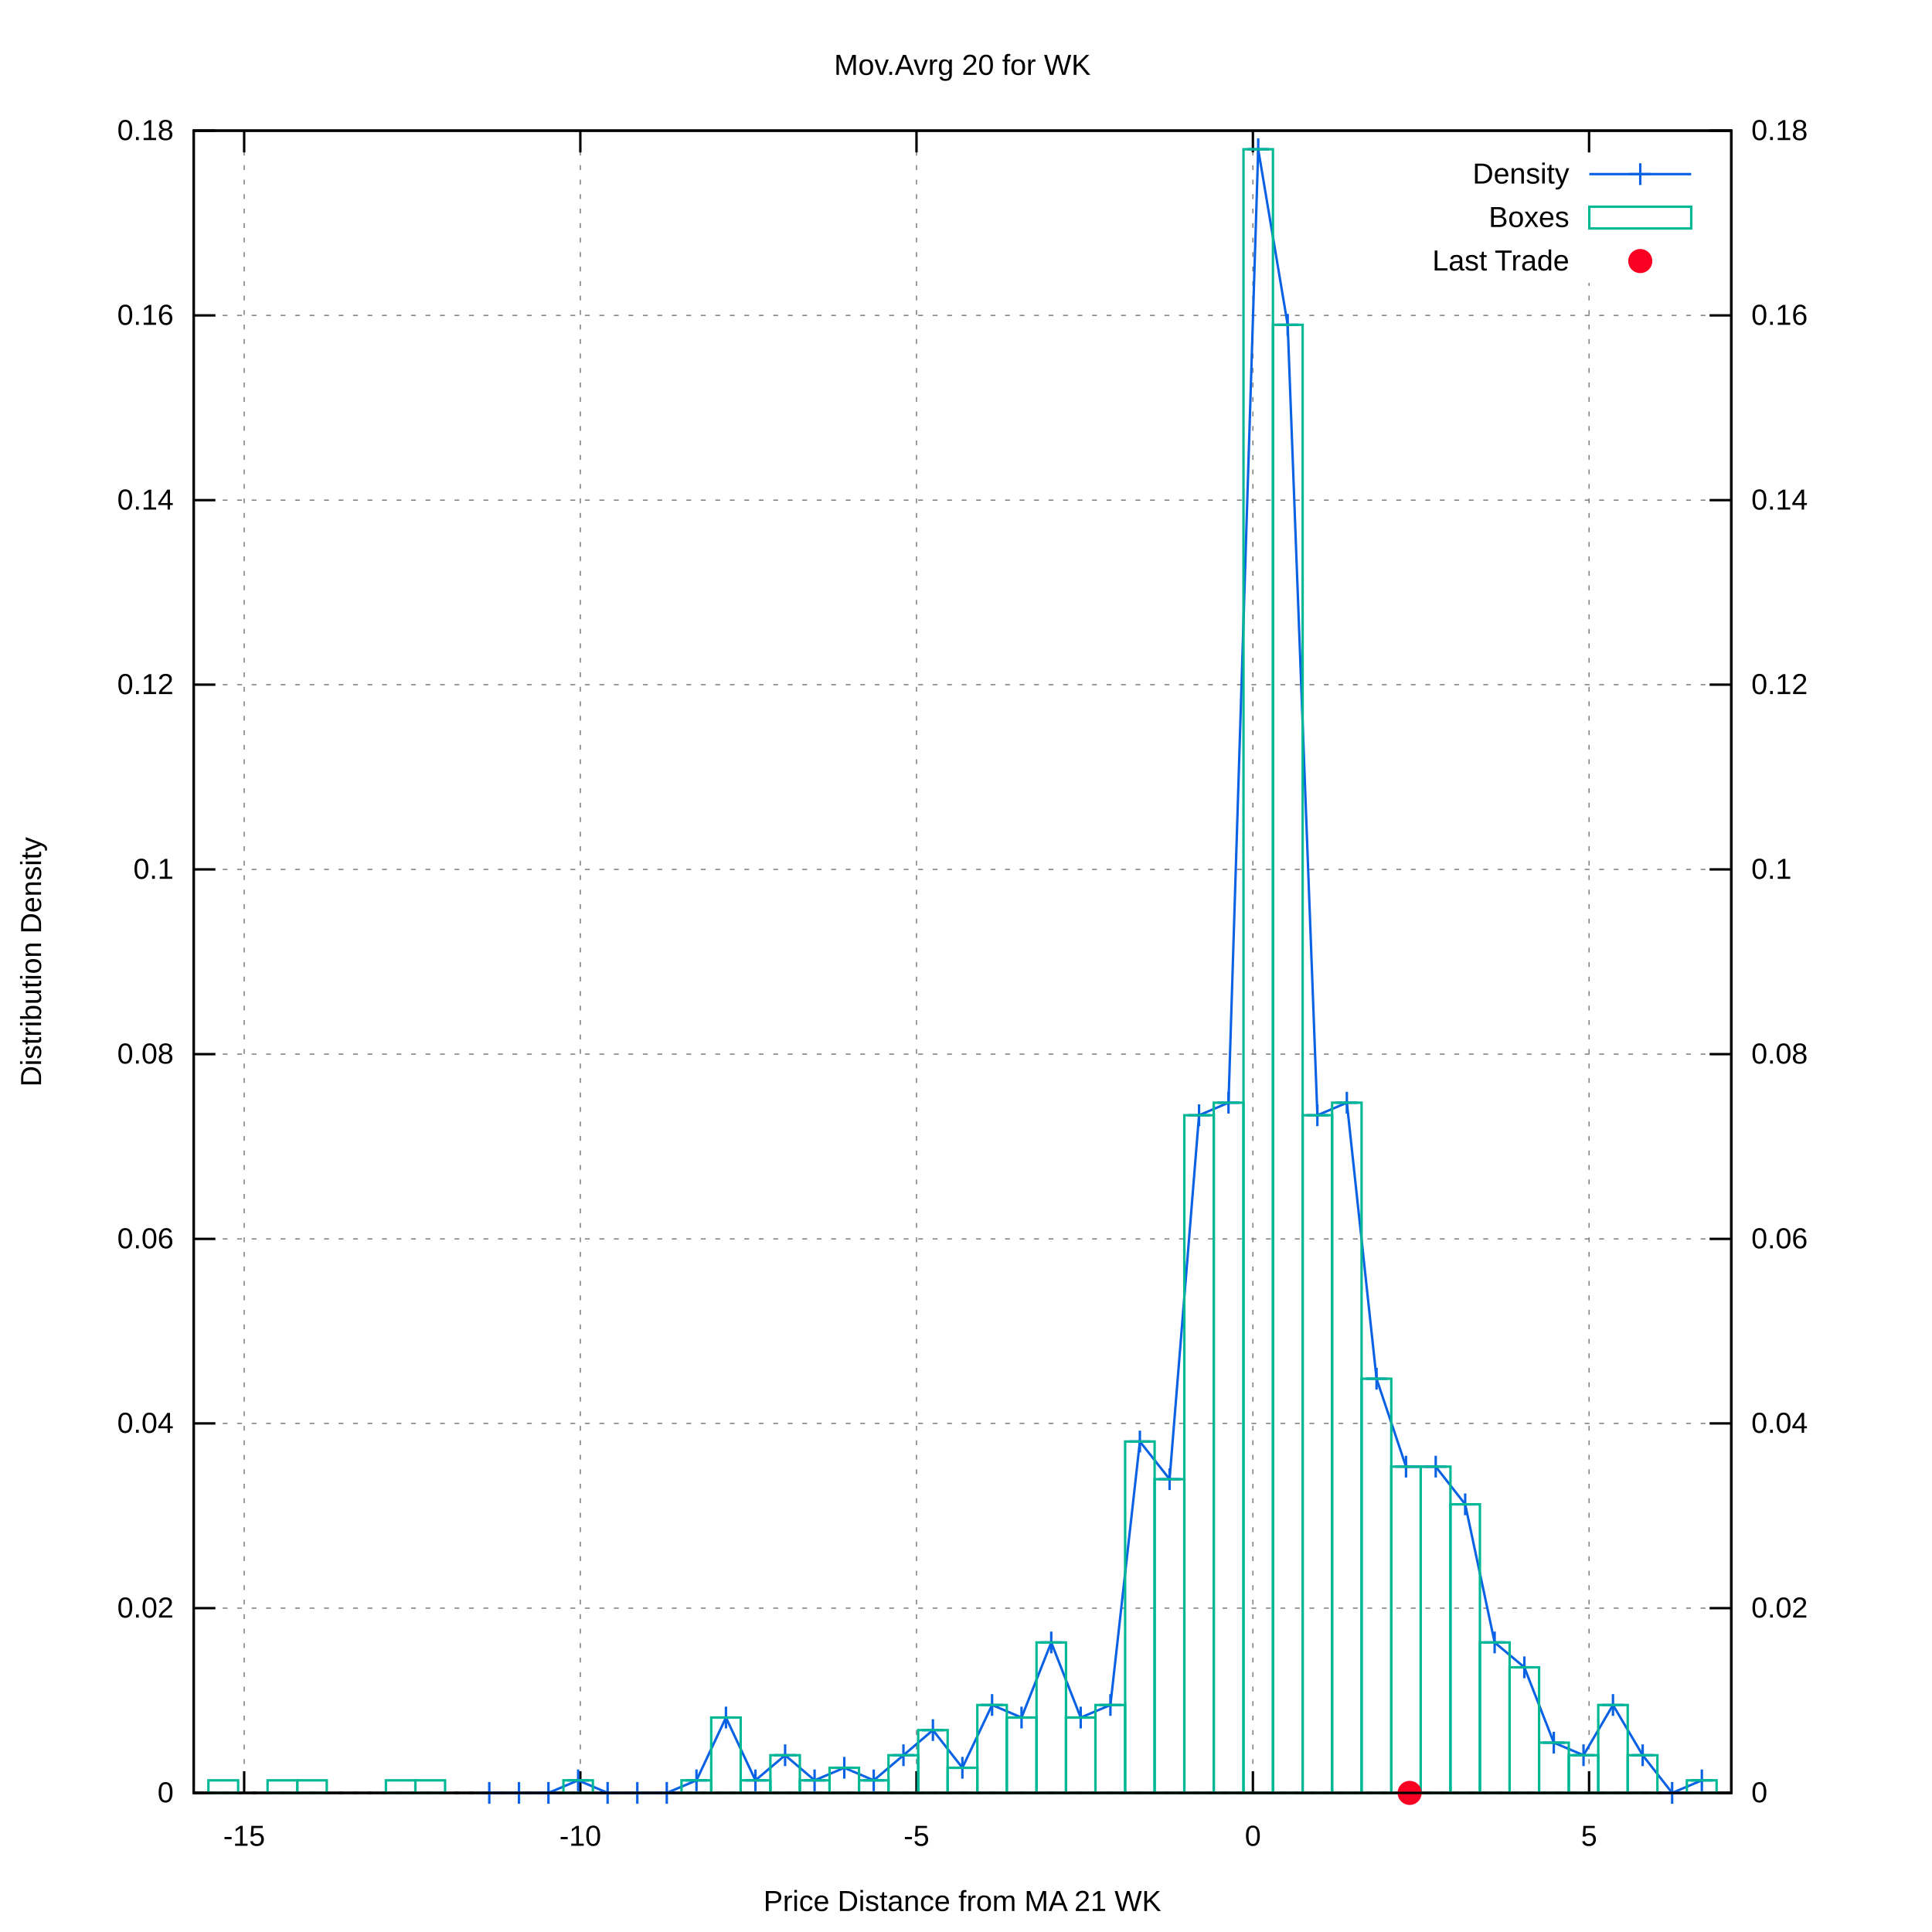
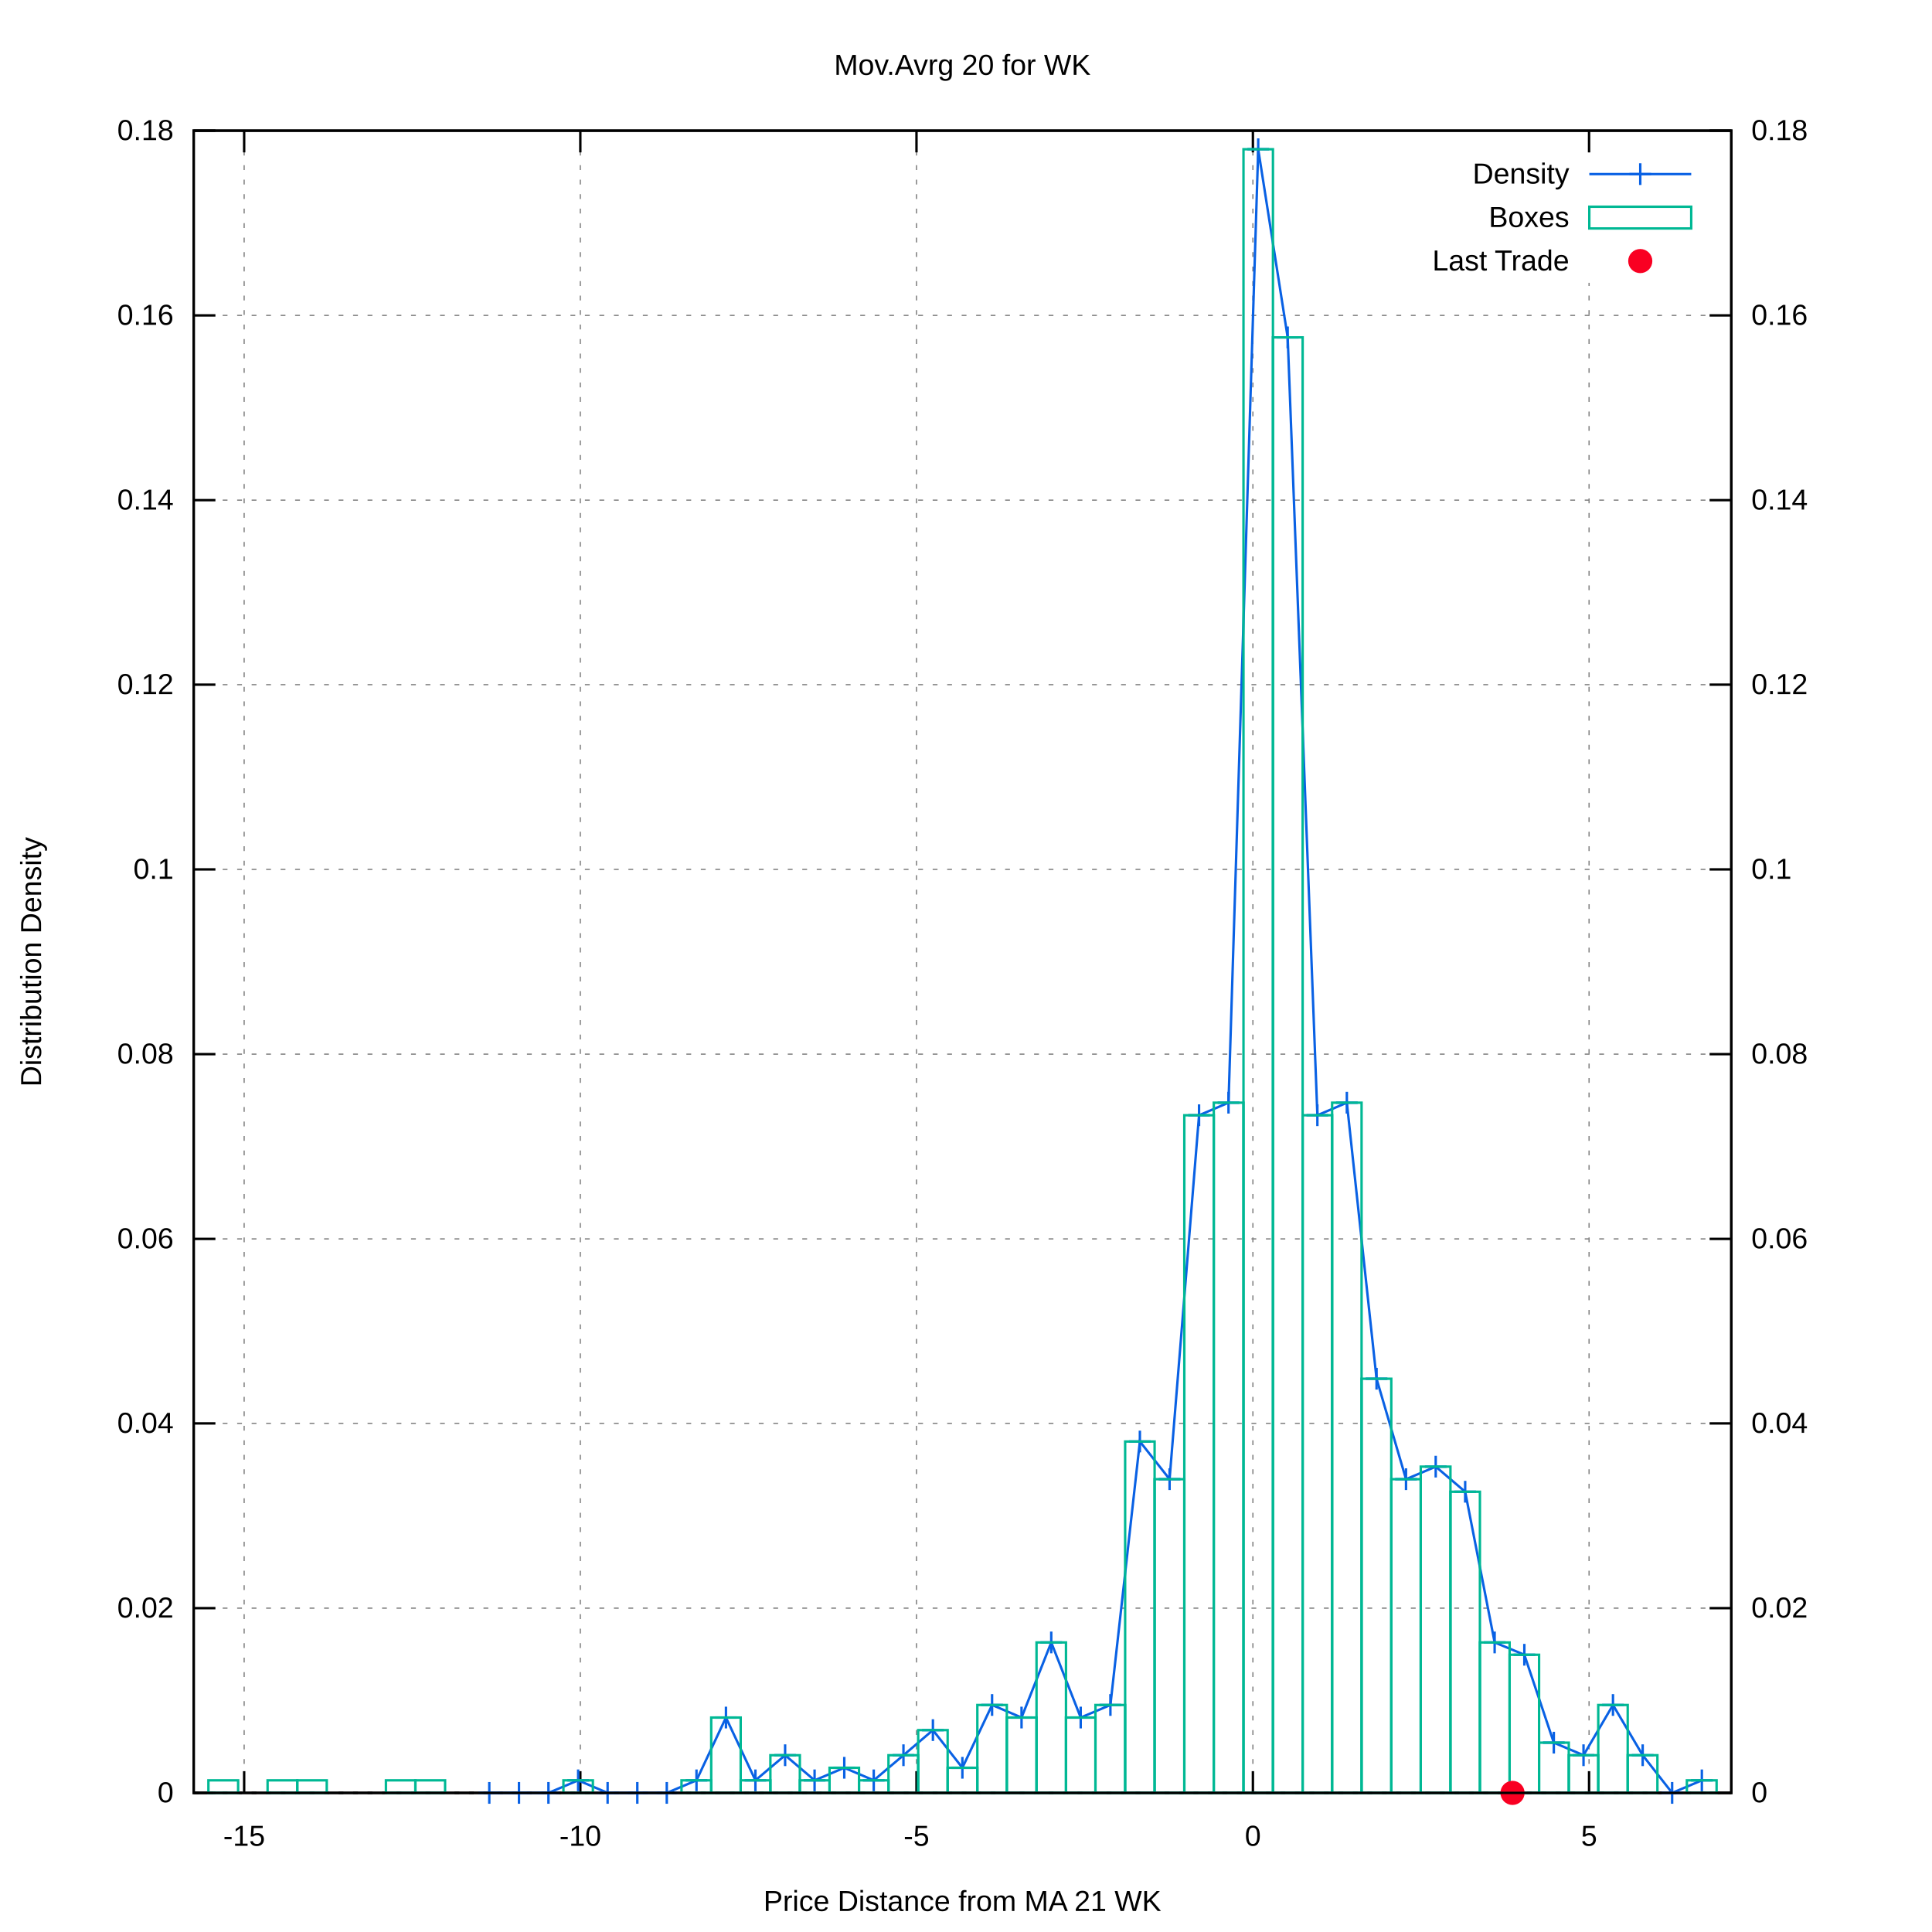
<svg xmlns="http://www.w3.org/2000/svg" xmlns:xlink="http://www.w3.org/1999/xlink" viewBox="0 0 800 800">
  <g id="gnuplot_canvas">
    <rect x="0" y="0" width="800" height="800" fill="#ffffff" />
    <defs>
      <circle id="gpDot" r="0.5" stroke-width="0.5" />
      <path id="gpPt0" stroke-width="0.222" stroke="currentColor" d="M-1,0 h2 M0,-1 v2" />
      <path id="gpPt1" stroke-width="0.222" stroke="currentColor" d="M-1,-1 L1,1 M1,-1 L-1,1" />
      <path id="gpPt2" stroke-width="0.222" stroke="currentColor" d="M-1,0 L1,0 M0,-1 L0,1 M-1,-1 L1,1 M-1,1 L1,-1" />
      <rect id="gpPt3" stroke-width="0.222" stroke="currentColor" x="-1" y="-1" width="2" height="2" />
      <rect id="gpPt4" stroke-width="0.222" stroke="currentColor" fill="currentColor" x="-1" y="-1" width="2" height="2" />
      <circle id="gpPt5" stroke-width="0.222" stroke="currentColor" cx="0" cy="0" r="1" />
      <use xlink:href="#gpPt5" id="gpPt6" fill="currentColor" stroke="none" />
      <path id="gpPt7" stroke-width="0.222" stroke="currentColor" d="M0,-1.33 L-1.33,0.67 L1.33,0.67 z" />
      <use xlink:href="#gpPt7" id="gpPt8" fill="currentColor" stroke="none" />
      <use xlink:href="#gpPt7" id="gpPt9" stroke="currentColor" transform="rotate(180)" />
      <use xlink:href="#gpPt9" id="gpPt10" fill="currentColor" stroke="none" />
      <use xlink:href="#gpPt3" id="gpPt11" stroke="currentColor" transform="rotate(45)" />
      <use xlink:href="#gpPt11" id="gpPt12" fill="currentColor" stroke="none" />
      <path id="gpPt13" stroke-width="0.222" stroke="currentColor" d="M0,1.330 L1.265,0.411 L0.782,-1.067 L-0.782,-1.076 L-1.265,0.411 z" />
      <use xlink:href="#gpPt13" id="gpPt14" fill="currentColor" stroke="none" />
      <filter id="textbox" filterUnits="objectBoundingBox" x="0" y="0" height="1" width="1">
        <feFlood flood-color="#FFFFFF" flood-opacity="1" result="bgnd" />
        <feComposite in="SourceGraphic" in2="bgnd" operator="atop" />
      </filter>
      <filter id="greybox" filterUnits="objectBoundingBox" x="0" y="0" height="1" width="1">
        <feFlood flood-color="lightgrey" flood-opacity="1" result="grey" />
        <feComposite in="SourceGraphic" in2="grey" operator="atop" />
      </filter>
    </defs>
    <g fill="none" color="#FFFFFF" stroke="black" stroke-width="1.00" stroke-linecap="butt" stroke-linejoin="miter">
</g>
    <g fill="none" color="black" stroke="currentColor" stroke-width="1.00" stroke-linecap="butt" stroke-linejoin="miter">
</g>
    <g fill="none" color="black" stroke="black" stroke-width="0.50" stroke-linecap="butt" stroke-linejoin="miter">
</g>
    <g fill="none" color="gray" stroke="currentColor" stroke-width="0.50" stroke-linecap="butt" stroke-linejoin="miter">
      <path stroke="gray" stroke-dasharray="2,4" class="gridline" d="M80.2,742.4 L716.9,742.4  " />
    </g>
    <g fill="none" color="gray" stroke="gray" stroke-width="1.00" stroke-linecap="butt" stroke-linejoin="miter">
</g>
    <g fill="none" color="black" stroke="currentColor" stroke-width="1.00" stroke-linecap="butt" stroke-linejoin="miter">
      <path stroke="black" d="M80.2,742.4 L89.2,742.4  " />
      <g transform="translate(71.9,746.3)" stroke="none" fill="black" font-family="arial" font-size="12.00" text-anchor="end">
        <text>
          <tspan font-family="arial"> 0</tspan>
        </text>
      </g>
    </g>
    <g fill="none" color="black" stroke="currentColor" stroke-width="1.00" stroke-linecap="butt" stroke-linejoin="miter">
</g>
    <g fill="none" color="black" stroke="black" stroke-width="0.50" stroke-linecap="butt" stroke-linejoin="miter">
</g>
    <g fill="none" color="gray" stroke="currentColor" stroke-width="0.50" stroke-linecap="butt" stroke-linejoin="miter">
      <path stroke="gray" stroke-dasharray="2,4" class="gridline" d="M80.2,665.9 L716.9,665.9  " />
    </g>
    <g fill="none" color="gray" stroke="gray" stroke-width="1.00" stroke-linecap="butt" stroke-linejoin="miter">
</g>
    <g fill="none" color="black" stroke="currentColor" stroke-width="1.00" stroke-linecap="butt" stroke-linejoin="miter">
      <path stroke="black" d="M80.2,665.9 L89.2,665.9  " />
      <g transform="translate(71.9,669.8)" stroke="none" fill="black" font-family="arial" font-size="12.00" text-anchor="end">
        <text>
          <tspan font-family="arial"> 0.02</tspan>
        </text>
      </g>
    </g>
    <g fill="none" color="black" stroke="currentColor" stroke-width="1.00" stroke-linecap="butt" stroke-linejoin="miter">
</g>
    <g fill="none" color="black" stroke="black" stroke-width="0.50" stroke-linecap="butt" stroke-linejoin="miter">
</g>
    <g fill="none" color="gray" stroke="currentColor" stroke-width="0.50" stroke-linecap="butt" stroke-linejoin="miter">
      <path stroke="gray" stroke-dasharray="2,4" class="gridline" d="M80.2,589.4 L716.9,589.4  " />
    </g>
    <g fill="none" color="gray" stroke="gray" stroke-width="1.00" stroke-linecap="butt" stroke-linejoin="miter">
</g>
    <g fill="none" color="black" stroke="currentColor" stroke-width="1.00" stroke-linecap="butt" stroke-linejoin="miter">
      <path stroke="black" d="M80.2,589.4 L89.2,589.4  " />
      <g transform="translate(71.9,593.3)" stroke="none" fill="black" font-family="arial" font-size="12.00" text-anchor="end">
        <text>
          <tspan font-family="arial"> 0.04</tspan>
        </text>
      </g>
    </g>
    <g fill="none" color="black" stroke="currentColor" stroke-width="1.00" stroke-linecap="butt" stroke-linejoin="miter">
</g>
    <g fill="none" color="black" stroke="black" stroke-width="0.50" stroke-linecap="butt" stroke-linejoin="miter">
</g>
    <g fill="none" color="gray" stroke="currentColor" stroke-width="0.50" stroke-linecap="butt" stroke-linejoin="miter">
      <path stroke="gray" stroke-dasharray="2,4" class="gridline" d="M80.2,513.0 L716.9,513.0  " />
    </g>
    <g fill="none" color="gray" stroke="gray" stroke-width="1.00" stroke-linecap="butt" stroke-linejoin="miter">
</g>
    <g fill="none" color="black" stroke="currentColor" stroke-width="1.00" stroke-linecap="butt" stroke-linejoin="miter">
      <path stroke="black" d="M80.2,513.0 L89.2,513.0  " />
      <g transform="translate(71.9,516.9)" stroke="none" fill="black" font-family="arial" font-size="12.00" text-anchor="end">
        <text>
          <tspan font-family="arial"> 0.06</tspan>
        </text>
      </g>
    </g>
    <g fill="none" color="black" stroke="currentColor" stroke-width="1.00" stroke-linecap="butt" stroke-linejoin="miter">
</g>
    <g fill="none" color="black" stroke="black" stroke-width="0.50" stroke-linecap="butt" stroke-linejoin="miter">
</g>
    <g fill="none" color="gray" stroke="currentColor" stroke-width="0.50" stroke-linecap="butt" stroke-linejoin="miter">
      <path stroke="gray" stroke-dasharray="2,4" class="gridline" d="M80.2,436.5 L716.9,436.5  " />
    </g>
    <g fill="none" color="gray" stroke="gray" stroke-width="1.00" stroke-linecap="butt" stroke-linejoin="miter">
</g>
    <g fill="none" color="black" stroke="currentColor" stroke-width="1.00" stroke-linecap="butt" stroke-linejoin="miter">
      <path stroke="black" d="M80.2,436.5 L89.2,436.5  " />
      <g transform="translate(71.9,440.4)" stroke="none" fill="black" font-family="arial" font-size="12.00" text-anchor="end">
        <text>
          <tspan font-family="arial"> 0.08</tspan>
        </text>
      </g>
    </g>
    <g fill="none" color="black" stroke="currentColor" stroke-width="1.00" stroke-linecap="butt" stroke-linejoin="miter">
</g>
    <g fill="none" color="black" stroke="black" stroke-width="0.50" stroke-linecap="butt" stroke-linejoin="miter">
</g>
    <g fill="none" color="gray" stroke="currentColor" stroke-width="0.50" stroke-linecap="butt" stroke-linejoin="miter">
      <path stroke="gray" stroke-dasharray="2,4" class="gridline" d="M80.2,360.0 L716.9,360.0  " />
    </g>
    <g fill="none" color="gray" stroke="gray" stroke-width="1.00" stroke-linecap="butt" stroke-linejoin="miter">
</g>
    <g fill="none" color="black" stroke="currentColor" stroke-width="1.00" stroke-linecap="butt" stroke-linejoin="miter">
      <path stroke="black" d="M80.2,360.0 L89.2,360.0  " />
      <g transform="translate(71.9,363.9)" stroke="none" fill="black" font-family="arial" font-size="12.00" text-anchor="end">
        <text>
          <tspan font-family="arial"> 0.1</tspan>
        </text>
      </g>
    </g>
    <g fill="none" color="black" stroke="currentColor" stroke-width="1.00" stroke-linecap="butt" stroke-linejoin="miter">
</g>
    <g fill="none" color="black" stroke="black" stroke-width="0.50" stroke-linecap="butt" stroke-linejoin="miter">
</g>
    <g fill="none" color="gray" stroke="currentColor" stroke-width="0.50" stroke-linecap="butt" stroke-linejoin="miter">
      <path stroke="gray" stroke-dasharray="2,4" class="gridline" d="M80.2,283.5 L716.9,283.5  " />
    </g>
    <g fill="none" color="gray" stroke="gray" stroke-width="1.00" stroke-linecap="butt" stroke-linejoin="miter">
</g>
    <g fill="none" color="black" stroke="currentColor" stroke-width="1.00" stroke-linecap="butt" stroke-linejoin="miter">
      <path stroke="black" d="M80.2,283.5 L89.2,283.5  " />
      <g transform="translate(71.9,287.4)" stroke="none" fill="black" font-family="arial" font-size="12.00" text-anchor="end">
        <text>
          <tspan font-family="arial"> 0.12</tspan>
        </text>
      </g>
    </g>
    <g fill="none" color="black" stroke="currentColor" stroke-width="1.00" stroke-linecap="butt" stroke-linejoin="miter">
</g>
    <g fill="none" color="black" stroke="black" stroke-width="0.50" stroke-linecap="butt" stroke-linejoin="miter">
</g>
    <g fill="none" color="gray" stroke="currentColor" stroke-width="0.50" stroke-linecap="butt" stroke-linejoin="miter">
      <path stroke="gray" stroke-dasharray="2,4" class="gridline" d="M80.2,207.1 L716.9,207.1  " />
    </g>
    <g fill="none" color="gray" stroke="gray" stroke-width="1.00" stroke-linecap="butt" stroke-linejoin="miter">
</g>
    <g fill="none" color="black" stroke="currentColor" stroke-width="1.00" stroke-linecap="butt" stroke-linejoin="miter">
      <path stroke="black" d="M80.2,207.1 L89.2,207.1  " />
      <g transform="translate(71.9,211.0)" stroke="none" fill="black" font-family="arial" font-size="12.00" text-anchor="end">
        <text>
          <tspan font-family="arial"> 0.14</tspan>
        </text>
      </g>
    </g>
    <g fill="none" color="black" stroke="currentColor" stroke-width="1.00" stroke-linecap="butt" stroke-linejoin="miter">
</g>
    <g fill="none" color="black" stroke="black" stroke-width="0.50" stroke-linecap="butt" stroke-linejoin="miter">
</g>
    <g fill="none" color="gray" stroke="currentColor" stroke-width="0.50" stroke-linecap="butt" stroke-linejoin="miter">
      <path stroke="gray" stroke-dasharray="2,4" class="gridline" d="M80.2,130.6 L716.9,130.6  " />
    </g>
    <g fill="none" color="gray" stroke="gray" stroke-width="1.00" stroke-linecap="butt" stroke-linejoin="miter">
</g>
    <g fill="none" color="black" stroke="currentColor" stroke-width="1.00" stroke-linecap="butt" stroke-linejoin="miter">
      <path stroke="black" d="M80.2,130.6 L89.2,130.6  " />
      <g transform="translate(71.9,134.5)" stroke="none" fill="black" font-family="arial" font-size="12.00" text-anchor="end">
        <text>
          <tspan font-family="arial"> 0.16</tspan>
        </text>
      </g>
    </g>
    <g fill="none" color="black" stroke="currentColor" stroke-width="1.00" stroke-linecap="butt" stroke-linejoin="miter">
</g>
    <g fill="none" color="black" stroke="black" stroke-width="0.50" stroke-linecap="butt" stroke-linejoin="miter">
</g>
    <g fill="none" color="gray" stroke="currentColor" stroke-width="0.50" stroke-linecap="butt" stroke-linejoin="miter">
      <path stroke="gray" stroke-dasharray="2,4" class="gridline" d="M80.2,54.1 L716.9,54.1  " />
    </g>
    <g fill="none" color="gray" stroke="gray" stroke-width="1.00" stroke-linecap="butt" stroke-linejoin="miter">
</g>
    <g fill="none" color="black" stroke="currentColor" stroke-width="1.00" stroke-linecap="butt" stroke-linejoin="miter">
      <path stroke="black" d="M80.2,54.1 L89.2,54.1  " />
      <g transform="translate(71.9,58.0)" stroke="none" fill="black" font-family="arial" font-size="12.00" text-anchor="end">
        <text>
          <tspan font-family="arial"> 0.18</tspan>
        </text>
      </g>
    </g>
    <g fill="none" color="black" stroke="currentColor" stroke-width="1.00" stroke-linecap="butt" stroke-linejoin="miter">
</g>
    <g fill="none" color="black" stroke="black" stroke-width="0.50" stroke-linecap="butt" stroke-linejoin="miter">
</g>
    <g fill="none" color="gray" stroke="currentColor" stroke-width="0.50" stroke-linecap="butt" stroke-linejoin="miter">
      <path stroke="gray" stroke-dasharray="2,4" class="gridline" d="M101.1,742.4 L101.1,54.1  " />
    </g>
    <g fill="none" color="gray" stroke="gray" stroke-width="1.00" stroke-linecap="butt" stroke-linejoin="miter">
</g>
    <g fill="none" color="black" stroke="currentColor" stroke-width="1.00" stroke-linecap="butt" stroke-linejoin="miter">
      <path stroke="black" d="M101.1,742.4 L101.1,733.4 M101.1,54.1 L101.1,63.1  " />
      <g transform="translate(101.1,764.3)" stroke="none" fill="black" font-family="arial" font-size="12.00" text-anchor="middle">
        <text>
          <tspan font-family="arial">-15</tspan>
        </text>
      </g>
    </g>
    <g fill="none" color="black" stroke="currentColor" stroke-width="1.00" stroke-linecap="butt" stroke-linejoin="miter">
</g>
    <g fill="none" color="black" stroke="black" stroke-width="0.50" stroke-linecap="butt" stroke-linejoin="miter">
</g>
    <g fill="none" color="gray" stroke="currentColor" stroke-width="0.50" stroke-linecap="butt" stroke-linejoin="miter">
      <path stroke="gray" stroke-dasharray="2,4" class="gridline" d="M240.3,742.4 L240.3,54.1  " />
    </g>
    <g fill="none" color="gray" stroke="gray" stroke-width="1.00" stroke-linecap="butt" stroke-linejoin="miter">
</g>
    <g fill="none" color="black" stroke="currentColor" stroke-width="1.00" stroke-linecap="butt" stroke-linejoin="miter">
      <path stroke="black" d="M240.3,742.4 L240.3,733.4 M240.3,54.1 L240.3,63.1  " />
      <g transform="translate(240.3,764.3)" stroke="none" fill="black" font-family="arial" font-size="12.00" text-anchor="middle">
        <text>
          <tspan font-family="arial">-10</tspan>
        </text>
      </g>
    </g>
    <g fill="none" color="black" stroke="currentColor" stroke-width="1.00" stroke-linecap="butt" stroke-linejoin="miter">
</g>
    <g fill="none" color="black" stroke="black" stroke-width="0.50" stroke-linecap="butt" stroke-linejoin="miter">
</g>
    <g fill="none" color="gray" stroke="currentColor" stroke-width="0.50" stroke-linecap="butt" stroke-linejoin="miter">
      <path stroke="gray" stroke-dasharray="2,4" class="gridline" d="M379.5,742.4 L379.5,54.1  " />
    </g>
    <g fill="none" color="gray" stroke="gray" stroke-width="1.00" stroke-linecap="butt" stroke-linejoin="miter">
</g>
    <g fill="none" color="black" stroke="currentColor" stroke-width="1.00" stroke-linecap="butt" stroke-linejoin="miter">
      <path stroke="black" d="M379.5,742.4 L379.5,733.4 M379.5,54.1 L379.5,63.1  " />
      <g transform="translate(379.5,764.3)" stroke="none" fill="black" font-family="arial" font-size="12.00" text-anchor="middle">
        <text>
          <tspan font-family="arial">-5</tspan>
        </text>
      </g>
    </g>
    <g fill="none" color="black" stroke="currentColor" stroke-width="1.00" stroke-linecap="butt" stroke-linejoin="miter">
</g>
    <g fill="none" color="black" stroke="black" stroke-width="0.50" stroke-linecap="butt" stroke-linejoin="miter">
</g>
    <g fill="none" color="gray" stroke="currentColor" stroke-width="0.50" stroke-linecap="butt" stroke-linejoin="miter">
      <path stroke="gray" stroke-dasharray="2,4" class="gridline" d="M518.8,742.4 L518.8,54.1  " />
    </g>
    <g fill="none" color="gray" stroke="gray" stroke-width="1.00" stroke-linecap="butt" stroke-linejoin="miter">
</g>
    <g fill="none" color="black" stroke="currentColor" stroke-width="1.00" stroke-linecap="butt" stroke-linejoin="miter">
      <path stroke="black" d="M518.8,742.4 L518.8,733.4 M518.8,54.1 L518.8,63.1  " />
      <g transform="translate(518.8,764.3)" stroke="none" fill="black" font-family="arial" font-size="12.00" text-anchor="middle">
        <text>
          <tspan font-family="arial"> 0</tspan>
        </text>
      </g>
    </g>
    <g fill="none" color="black" stroke="currentColor" stroke-width="1.00" stroke-linecap="butt" stroke-linejoin="miter">
</g>
    <g fill="none" color="black" stroke="black" stroke-width="0.50" stroke-linecap="butt" stroke-linejoin="miter">
</g>
    <g fill="none" color="gray" stroke="currentColor" stroke-width="0.50" stroke-linecap="butt" stroke-linejoin="miter">
      <path stroke="gray" stroke-dasharray="2,4" class="gridline" d="M658.0,742.4 L658.0,117.1 M658.0,63.1 L658.0,54.1  " />
    </g>
    <g fill="none" color="gray" stroke="gray" stroke-width="1.00" stroke-linecap="butt" stroke-linejoin="miter">
</g>
    <g fill="none" color="black" stroke="currentColor" stroke-width="1.00" stroke-linecap="butt" stroke-linejoin="miter">
      <path stroke="black" d="M658.0,742.4 L658.0,733.4 M658.0,54.1 L658.0,63.1  " />
      <g transform="translate(658.0,764.3)" stroke="none" fill="black" font-family="arial" font-size="12.00" text-anchor="middle">
        <text>
          <tspan font-family="arial"> 5</tspan>
        </text>
      </g>
    </g>
    <g fill="none" color="black" stroke="currentColor" stroke-width="1.00" stroke-linecap="butt" stroke-linejoin="miter">
      <path stroke="black" d="M716.9,742.4 L707.9,742.4  " />
      <g transform="translate(725.2,746.3)" stroke="none" fill="black" font-family="arial" font-size="12.00" text-anchor="start">
        <text>
          <tspan font-family="arial"> 0</tspan>
        </text>
      </g>
    </g>
    <g fill="none" color="black" stroke="currentColor" stroke-width="1.00" stroke-linecap="butt" stroke-linejoin="miter">
      <path stroke="black" d="M716.9,665.9 L707.9,665.9  " />
      <g transform="translate(725.2,669.8)" stroke="none" fill="black" font-family="arial" font-size="12.00" text-anchor="start">
        <text>
          <tspan font-family="arial"> 0.02</tspan>
        </text>
      </g>
    </g>
    <g fill="none" color="black" stroke="currentColor" stroke-width="1.00" stroke-linecap="butt" stroke-linejoin="miter">
      <path stroke="black" d="M716.9,589.4 L707.9,589.4  " />
      <g transform="translate(725.2,593.3)" stroke="none" fill="black" font-family="arial" font-size="12.00" text-anchor="start">
        <text>
          <tspan font-family="arial"> 0.04</tspan>
        </text>
      </g>
    </g>
    <g fill="none" color="black" stroke="currentColor" stroke-width="1.00" stroke-linecap="butt" stroke-linejoin="miter">
      <path stroke="black" d="M716.9,513.0 L707.9,513.0  " />
      <g transform="translate(725.2,516.9)" stroke="none" fill="black" font-family="arial" font-size="12.00" text-anchor="start">
        <text>
          <tspan font-family="arial"> 0.06</tspan>
        </text>
      </g>
    </g>
    <g fill="none" color="black" stroke="currentColor" stroke-width="1.00" stroke-linecap="butt" stroke-linejoin="miter">
      <path stroke="black" d="M716.9,436.5 L707.9,436.5  " />
      <g transform="translate(725.2,440.4)" stroke="none" fill="black" font-family="arial" font-size="12.00" text-anchor="start">
        <text>
          <tspan font-family="arial"> 0.08</tspan>
        </text>
      </g>
    </g>
    <g fill="none" color="black" stroke="currentColor" stroke-width="1.00" stroke-linecap="butt" stroke-linejoin="miter">
      <path stroke="black" d="M716.9,360.0 L707.9,360.0  " />
      <g transform="translate(725.2,363.9)" stroke="none" fill="black" font-family="arial" font-size="12.00" text-anchor="start">
        <text>
          <tspan font-family="arial"> 0.1</tspan>
        </text>
      </g>
    </g>
    <g fill="none" color="black" stroke="currentColor" stroke-width="1.00" stroke-linecap="butt" stroke-linejoin="miter">
      <path stroke="black" d="M716.9,283.5 L707.9,283.5  " />
      <g transform="translate(725.2,287.4)" stroke="none" fill="black" font-family="arial" font-size="12.00" text-anchor="start">
        <text>
          <tspan font-family="arial"> 0.12</tspan>
        </text>
      </g>
    </g>
    <g fill="none" color="black" stroke="currentColor" stroke-width="1.00" stroke-linecap="butt" stroke-linejoin="miter">
      <path stroke="black" d="M716.9,207.1 L707.9,207.1  " />
      <g transform="translate(725.2,211.0)" stroke="none" fill="black" font-family="arial" font-size="12.00" text-anchor="start">
        <text>
          <tspan font-family="arial"> 0.14</tspan>
        </text>
      </g>
    </g>
    <g fill="none" color="black" stroke="currentColor" stroke-width="1.00" stroke-linecap="butt" stroke-linejoin="miter">
      <path stroke="black" d="M716.9,130.6 L707.9,130.6  " />
      <g transform="translate(725.2,134.5)" stroke="none" fill="black" font-family="arial" font-size="12.00" text-anchor="start">
        <text>
          <tspan font-family="arial"> 0.16</tspan>
        </text>
      </g>
    </g>
    <g fill="none" color="black" stroke="currentColor" stroke-width="1.00" stroke-linecap="butt" stroke-linejoin="miter">
      <path stroke="black" d="M716.9,54.1 L707.9,54.1  " />
      <g transform="translate(725.2,58.0)" stroke="none" fill="black" font-family="arial" font-size="12.00" text-anchor="start">
        <text>
          <tspan font-family="arial"> 0.18</tspan>
        </text>
      </g>
    </g>
    <g fill="none" color="black" stroke="currentColor" stroke-width="1.00" stroke-linecap="butt" stroke-linejoin="miter">
</g>
    <g fill="none" color="gray" stroke="currentColor" stroke-width="1.00" stroke-linecap="butt" stroke-linejoin="miter">
      <path stroke="black" stroke-dasharray="2,4" d="M80.2,742.4 L716.9,742.4  " />
    </g>
    <g fill="none" color="black" stroke="currentColor" stroke-width="1.00" stroke-linecap="butt" stroke-linejoin="miter">
      <path stroke="black" d="M80.2,54.1 L80.2,742.4 L716.9,742.4 L716.9,54.1 L80.2,54.1 Z  " />
    </g>
    <g fill="none" color="black" stroke="currentColor" stroke-width="1.00" stroke-linecap="butt" stroke-linejoin="miter">
      <g transform="translate(17.0,398.3) rotate(270)" stroke="none" fill="black" font-family="arial" font-size="12.00" text-anchor="middle">
        <text>
          <tspan font-family="arial">Distribution Density</tspan>
        </text>
      </g>
    </g>
    <g fill="none" color="black" stroke="currentColor" stroke-width="1.00" stroke-linecap="butt" stroke-linejoin="miter">
      <g transform="translate(398.5,791.3)" stroke="none" fill="black" font-family="arial" font-size="12.00" text-anchor="middle">
        <text>
          <tspan font-family="arial">Price Distance from MA 21 WK</tspan>
        </text>
      </g>
    </g>
    <g fill="none" color="black" stroke="currentColor" stroke-width="1.00" stroke-linecap="butt" stroke-linejoin="miter">
      <g transform="translate(398.5,31.0)" stroke="none" fill="black" font-family="arial" font-size="12.00" text-anchor="middle">
        <text>
          <tspan font-family="arial">Mov.Avrg 20 for WK </tspan>
        </text>
      </g>
    </g>
    <g id="gnuplot_plot_1">
      <g fill="none" color="black" stroke="currentColor" stroke-width="1.00" stroke-linecap="butt" stroke-linejoin="miter">
        <g transform="translate(649.8,76.0)" stroke="none" fill="black" font-family="arial" font-size="12.00" text-anchor="end">
          <text>
            <tspan font-family="arial">Density</tspan>
          </text>
        </g>
      </g>
      <g fill="none" color="black" stroke="currentColor" stroke-width="1.00" stroke-linecap="butt" stroke-linejoin="miter">
-         <path stroke="rgb(  9,  97, 228)" d="M658.1,72.1 L700.3,72.1 M202.6,742.4 L214.9,742.4 L227.1,742.4 L239.4,737.2 L251.6,742.4 L263.9,742.4   L276.1,742.4 L288.4,737.2 L300.6,711.2 L312.8,737.2 L325.1,726.8 L337.3,737.2 L349.6,732.0 L361.8,737.2   L374.1,726.8 L386.3,716.4 L398.5,732.0 L410.8,706.0 L423.0,711.2 L435.3,680.1 L447.5,711.2 L459.8,706.0   L472.0,596.9 L484.3,612.5 L496.5,461.8 L508.7,456.6 L521.0,61.8 L533.2,134.5 L545.5,461.8 L557.7,456.6   L570.0,570.9 L582.2,607.3 L594.5,607.3 L606.7,622.9 L618.9,680.1 L631.2,690.4 L643.4,721.6 L655.7,726.8   L667.9,706.0 L680.2,726.8 L692.4,742.4 L704.7,737.2  " />
+         <path stroke="rgb(  9,  97, 228)" d="M658.1,72.1 L700.3,72.1 M202.6,742.4 L214.9,742.4 L227.1,742.4 L239.4,737.2 L251.6,742.4 L263.9,742.4   L276.1,742.4 L288.4,737.2 L300.6,711.2 L312.8,737.2 L325.1,726.8 L337.3,737.2 L349.6,732.0 L361.8,737.2   L374.1,726.8 L386.3,716.4 L398.5,732.0 L410.8,706.0 L423.0,711.2 L435.3,680.1 L447.5,711.2 L459.8,706.0   L472.0,596.9 L484.3,612.5 L496.5,461.8 L508.7,456.6 L521.0,61.8 L533.2,139.7 L545.5,461.8 L557.7,456.6   L570.0,570.9 L582.2,612.5 L594.5,607.3 L606.7,617.7 L618.9,680.1 L631.2,685.2 L643.4,721.6 L655.7,726.8   L667.9,706.0 L680.2,726.8 L692.4,742.4 L704.7,737.2  " />
        <use xlink:href="#gpPt0" transform="translate(202.6,742.4) scale(4.50)" color="rgb(  9,  97, 228)" />
        <use xlink:href="#gpPt0" transform="translate(214.9,742.4) scale(4.50)" color="rgb(  9,  97, 228)" />
        <use xlink:href="#gpPt0" transform="translate(227.1,742.4) scale(4.50)" color="rgb(  9,  97, 228)" />
        <use xlink:href="#gpPt0" transform="translate(239.4,737.2) scale(4.50)" color="rgb(  9,  97, 228)" />
        <use xlink:href="#gpPt0" transform="translate(251.6,742.4) scale(4.50)" color="rgb(  9,  97, 228)" />
        <use xlink:href="#gpPt0" transform="translate(263.9,742.4) scale(4.50)" color="rgb(  9,  97, 228)" />
        <use xlink:href="#gpPt0" transform="translate(276.1,742.4) scale(4.50)" color="rgb(  9,  97, 228)" />
        <use xlink:href="#gpPt0" transform="translate(288.4,737.2) scale(4.50)" color="rgb(  9,  97, 228)" />
        <use xlink:href="#gpPt0" transform="translate(300.6,711.2) scale(4.50)" color="rgb(  9,  97, 228)" />
        <use xlink:href="#gpPt0" transform="translate(312.8,737.2) scale(4.50)" color="rgb(  9,  97, 228)" />
        <use xlink:href="#gpPt0" transform="translate(325.1,726.8) scale(4.50)" color="rgb(  9,  97, 228)" />
        <use xlink:href="#gpPt0" transform="translate(337.3,737.2) scale(4.50)" color="rgb(  9,  97, 228)" />
        <use xlink:href="#gpPt0" transform="translate(349.6,732.0) scale(4.50)" color="rgb(  9,  97, 228)" />
        <use xlink:href="#gpPt0" transform="translate(361.8,737.2) scale(4.50)" color="rgb(  9,  97, 228)" />
        <use xlink:href="#gpPt0" transform="translate(374.1,726.8) scale(4.50)" color="rgb(  9,  97, 228)" />
        <use xlink:href="#gpPt0" transform="translate(386.3,716.4) scale(4.50)" color="rgb(  9,  97, 228)" />
        <use xlink:href="#gpPt0" transform="translate(398.5,732.0) scale(4.50)" color="rgb(  9,  97, 228)" />
        <use xlink:href="#gpPt0" transform="translate(410.8,706.0) scale(4.50)" color="rgb(  9,  97, 228)" />
        <use xlink:href="#gpPt0" transform="translate(423.0,711.2) scale(4.50)" color="rgb(  9,  97, 228)" />
        <use xlink:href="#gpPt0" transform="translate(435.3,680.1) scale(4.50)" color="rgb(  9,  97, 228)" />
        <use xlink:href="#gpPt0" transform="translate(447.5,711.2) scale(4.50)" color="rgb(  9,  97, 228)" />
        <use xlink:href="#gpPt0" transform="translate(459.8,706.0) scale(4.50)" color="rgb(  9,  97, 228)" />
        <use xlink:href="#gpPt0" transform="translate(472.0,596.9) scale(4.50)" color="rgb(  9,  97, 228)" />
        <use xlink:href="#gpPt0" transform="translate(484.3,612.5) scale(4.50)" color="rgb(  9,  97, 228)" />
        <use xlink:href="#gpPt0" transform="translate(496.5,461.8) scale(4.50)" color="rgb(  9,  97, 228)" />
        <use xlink:href="#gpPt0" transform="translate(508.7,456.6) scale(4.50)" color="rgb(  9,  97, 228)" />
        <use xlink:href="#gpPt0" transform="translate(521.0,61.8) scale(4.50)" color="rgb(  9,  97, 228)" />
-         <use xlink:href="#gpPt0" transform="translate(533.2,134.5) scale(4.50)" color="rgb(  9,  97, 228)" />
+         <use xlink:href="#gpPt0" transform="translate(533.2,139.7) scale(4.50)" color="rgb(  9,  97, 228)" />
        <use xlink:href="#gpPt0" transform="translate(545.5,461.8) scale(4.50)" color="rgb(  9,  97, 228)" />
        <use xlink:href="#gpPt0" transform="translate(557.7,456.6) scale(4.50)" color="rgb(  9,  97, 228)" />
        <use xlink:href="#gpPt0" transform="translate(570.0,570.9) scale(4.50)" color="rgb(  9,  97, 228)" />
-         <use xlink:href="#gpPt0" transform="translate(582.2,607.3) scale(4.50)" color="rgb(  9,  97, 228)" />
+         <use xlink:href="#gpPt0" transform="translate(582.2,612.5) scale(4.50)" color="rgb(  9,  97, 228)" />
        <use xlink:href="#gpPt0" transform="translate(594.5,607.3) scale(4.50)" color="rgb(  9,  97, 228)" />
-         <use xlink:href="#gpPt0" transform="translate(606.7,622.9) scale(4.50)" color="rgb(  9,  97, 228)" />
+         <use xlink:href="#gpPt0" transform="translate(606.7,617.7) scale(4.50)" color="rgb(  9,  97, 228)" />
        <use xlink:href="#gpPt0" transform="translate(618.9,680.1) scale(4.50)" color="rgb(  9,  97, 228)" />
-         <use xlink:href="#gpPt0" transform="translate(631.2,690.4) scale(4.50)" color="rgb(  9,  97, 228)" />
+         <use xlink:href="#gpPt0" transform="translate(631.2,685.2) scale(4.50)" color="rgb(  9,  97, 228)" />
        <use xlink:href="#gpPt0" transform="translate(643.4,721.6) scale(4.50)" color="rgb(  9,  97, 228)" />
        <use xlink:href="#gpPt0" transform="translate(655.7,726.8) scale(4.50)" color="rgb(  9,  97, 228)" />
        <use xlink:href="#gpPt0" transform="translate(667.9,706.0) scale(4.50)" color="rgb(  9,  97, 228)" />
        <use xlink:href="#gpPt0" transform="translate(680.2,726.8) scale(4.50)" color="rgb(  9,  97, 228)" />
        <use xlink:href="#gpPt0" transform="translate(692.4,742.4) scale(4.50)" color="rgb(  9,  97, 228)" />
        <use xlink:href="#gpPt0" transform="translate(704.7,737.2) scale(4.50)" color="rgb(  9,  97, 228)" />
        <use xlink:href="#gpPt0" transform="translate(679.2,72.1) scale(4.50)" color="rgb(  9,  97, 228)" />
      </g>
    </g>
    <g id="gnuplot_plot_2">
      <g fill="none" color="black" stroke="currentColor" stroke-width="1.00" stroke-linecap="butt" stroke-linejoin="miter">
        <g transform="translate(649.8,94.0)" stroke="none" fill="black" font-family="arial" font-size="12.00" text-anchor="end">
          <text>
            <tspan font-family="arial">Boxes</tspan>
          </text>
        </g>
      </g>
      <g fill="none" color="black" stroke="currentColor" stroke-width="1.00" stroke-linecap="butt" stroke-linejoin="miter">
        <path stroke="rgb(  0, 184, 148)" d="M658.1,94.6 L700.3,94.6 L700.3,85.6 L658.1,85.6 L658.1,94.6 Z  " />
        <path stroke="rgb(  0, 184, 148)" d="M86.3,742.4 L86.3,737.2 L98.6,737.2 L98.6,742.4 L86.3,742.4 Z  " />
        <path stroke="rgb(  0, 184, 148)" d="M110.8,742.4 L110.8,737.2 L123.1,737.2 L123.1,742.4 L110.8,742.4 Z  " />
        <path stroke="rgb(  0, 184, 148)" d="M123.1,742.4 L123.1,737.2 L135.3,737.2 L135.3,742.4 L123.1,742.4 Z  " />
        <path stroke="rgb(  0, 184, 148)" d="M159.8,742.4 L159.8,737.2 L172.0,737.2 L172.0,742.4 L159.8,742.4 Z  " />
        <path stroke="rgb(  0, 184, 148)" d="M172.0,742.4 L172.0,737.2 L184.3,737.2 L184.3,742.4 L172.0,742.4 Z  " />
        <path stroke="rgb(  0, 184, 148)" d="M233.3,742.4 L233.3,737.2 L245.5,737.2 L245.5,742.4 L233.3,742.4 Z  " />
        <path stroke="rgb(  0, 184, 148)" d="M282.2,742.4 L282.2,737.2 L294.5,737.2 L294.5,742.4 L282.2,742.4 Z  " />
        <path stroke="rgb(  0, 184, 148)" d="M294.5,742.4 L294.5,711.2 L306.7,711.2 L306.7,742.4 L294.5,742.4 Z  " />
        <path stroke="rgb(  0, 184, 148)" d="M306.7,742.4 L306.7,737.2 L319.0,737.2 L319.0,742.4 L306.7,742.4 Z  " />
        <path stroke="rgb(  0, 184, 148)" d="M319.0,742.4 L319.0,726.8 L331.2,726.8 L331.2,742.4 L319.0,742.4 Z  " />
        <path stroke="rgb(  0, 184, 148)" d="M331.2,742.4 L331.2,737.2 L343.5,737.2 L343.5,742.4 L331.2,742.4 Z  " />
        <path stroke="rgb(  0, 184, 148)" d="M343.5,742.4 L343.5,732.0 L355.7,732.0 L355.7,742.4 L343.5,742.4 Z  " />
        <path stroke="rgb(  0, 184, 148)" d="M355.7,742.4 L355.7,737.2 L367.9,737.2 L367.9,742.4 L355.7,742.4 Z  " />
        <path stroke="rgb(  0, 184, 148)" d="M367.9,742.4 L367.9,726.8 L380.2,726.8 L380.2,742.4 L367.9,742.4 Z  " />
        <path stroke="rgb(  0, 184, 148)" d="M380.2,742.4 L380.2,716.4 L392.4,716.4 L392.4,742.4 L380.2,742.4 Z  " />
        <path stroke="rgb(  0, 184, 148)" d="M392.4,742.4 L392.4,732.0 L404.7,732.0 L404.7,742.4 L392.4,742.4 Z  " />
        <path stroke="rgb(  0, 184, 148)" d="M404.7,742.4 L404.7,706.0 L416.9,706.0 L416.9,742.4 L404.7,742.4 Z  " />
        <path stroke="rgb(  0, 184, 148)" d="M416.9,742.4 L416.9,711.2 L429.2,711.2 L429.2,742.4 L416.9,742.4 Z  " />
        <path stroke="rgb(  0, 184, 148)" d="M429.2,742.4 L429.2,680.1 L441.4,680.1 L441.4,742.4 L429.2,742.4 Z  " />
        <path stroke="rgb(  0, 184, 148)" d="M441.4,742.4 L441.4,711.2 L453.6,711.2 L453.6,742.4 L441.4,742.4 Z  " />
        <path stroke="rgb(  0, 184, 148)" d="M453.6,742.4 L453.6,706.0 L465.9,706.0 L465.9,742.4 L453.6,742.4 Z  " />
        <path stroke="rgb(  0, 184, 148)" d="M465.9,742.4 L465.9,596.9 L478.1,596.9 L478.1,742.4 L465.9,742.4 Z  " />
        <path stroke="rgb(  0, 184, 148)" d="M478.1,742.4 L478.1,612.5 L490.4,612.5 L490.4,742.4 L478.1,742.4 Z  " />
        <path stroke="rgb(  0, 184, 148)" d="M490.4,742.4 L490.4,461.8 L502.6,461.8 L502.6,742.4 L490.4,742.4 Z  " />
        <path stroke="rgb(  0, 184, 148)" d="M502.6,742.4 L502.6,456.6 L514.9,456.6 L514.9,742.4 L502.6,742.4 Z  " />
        <path stroke="rgb(  0, 184, 148)" d="M514.9,742.4 L514.9,61.8 L527.1,61.8 L527.1,742.4 L514.9,742.4 Z  " />
-         <path stroke="rgb(  0, 184, 148)" d="M527.1,742.4 L527.1,134.5 L539.4,134.5 L539.4,742.4 L527.1,742.4 Z  " />
+         <path stroke="rgb(  0, 184, 148)" d="M527.1,742.4 L527.1,139.7 L539.4,139.7 L539.4,742.4 L527.1,742.4 Z  " />
        <path stroke="rgb(  0, 184, 148)" d="M539.4,742.4 L539.4,461.8 L551.6,461.8 L551.6,742.4 L539.4,742.4 Z  " />
        <path stroke="rgb(  0, 184, 148)" d="M551.6,742.4 L551.6,456.6 L563.8,456.6 L563.8,742.4 L551.6,742.4 Z  " />
        <path stroke="rgb(  0, 184, 148)" d="M563.8,742.4 L563.8,570.9 L576.1,570.9 L576.1,742.4 L563.8,742.4 Z  " />
-         <path stroke="rgb(  0, 184, 148)" d="M576.1,742.4 L576.1,607.3 L588.3,607.3 L588.3,742.4 L576.1,742.4 Z  " />
+         <path stroke="rgb(  0, 184, 148)" d="M576.1,742.4 L576.1,612.5 L588.3,612.5 L588.3,742.4 L576.1,742.4 Z  " />
        <path stroke="rgb(  0, 184, 148)" d="M588.3,742.4 L588.3,607.3 L600.6,607.3 L600.6,742.4 L588.3,742.4 Z  " />
-         <path stroke="rgb(  0, 184, 148)" d="M600.6,742.4 L600.6,622.9 L612.8,622.9 L612.8,742.4 L600.6,742.4 Z  " />
+         <path stroke="rgb(  0, 184, 148)" d="M600.6,742.4 L600.6,617.7 L612.8,617.7 L612.8,742.4 L600.6,742.4 Z  " />
        <path stroke="rgb(  0, 184, 148)" d="M612.8,742.4 L612.8,680.1 L625.1,680.1 L625.1,742.4 L612.8,742.4 Z  " />
-         <path stroke="rgb(  0, 184, 148)" d="M625.1,742.4 L625.1,690.4 L637.3,690.4 L637.3,742.4 L625.1,742.4 Z  " />
+         <path stroke="rgb(  0, 184, 148)" d="M625.1,742.4 L625.1,685.2 L637.3,685.2 L637.3,742.4 L625.1,742.4 Z  " />
        <path stroke="rgb(  0, 184, 148)" d="M637.3,742.4 L637.3,721.6 L649.6,721.6 L649.6,742.4 L637.3,742.4 Z  " />
        <path stroke="rgb(  0, 184, 148)" d="M649.6,742.4 L649.6,726.8 L661.8,726.8 L661.8,742.4 L649.6,742.4 Z  " />
        <path stroke="rgb(  0, 184, 148)" d="M661.8,742.4 L661.8,706.0 L674.0,706.0 L674.0,742.4 L661.8,742.4 Z  " />
        <path stroke="rgb(  0, 184, 148)" d="M674.0,742.4 L674.0,726.8 L686.3,726.8 L686.3,742.4 L674.0,742.4 Z  " />
        <path stroke="rgb(  0, 184, 148)" d="M698.5,742.4 L698.5,737.2 L710.8,737.2 L710.8,742.4 L698.5,742.4 Z  " />
      </g>
    </g>
    <g id="gnuplot_plot_3">
      <g fill="none" color="black" stroke="currentColor" stroke-width="1.00" stroke-linecap="butt" stroke-linejoin="miter">
        <g transform="translate(649.8,112.0)" stroke="none" fill="black" font-family="arial" font-size="12.00" text-anchor="end">
          <text>
            <tspan font-family="arial">Last Trade</tspan>
          </text>
        </g>
      </g>
      <g fill="none" color="black" stroke="currentColor" stroke-width="1.00" stroke-linecap="butt" stroke-linejoin="miter">
-         <use xlink:href="#gpPt6" transform="translate(583.7,742.4) scale(4.50)" color="rgb(249,   0,  34)" />
+         <use xlink:href="#gpPt6" transform="translate(626.3,742.4) scale(4.50)" color="rgb(249,   0,  34)" />
        <use xlink:href="#gpPt6" transform="translate(679.2,108.1) scale(4.50)" color="rgb(249,   0,  34)" />
      </g>
    </g>
    <g fill="none" color="#FFFFFF" stroke="rgb(249,   0,  34)" stroke-width="2.00" stroke-linecap="butt" stroke-linejoin="miter">
</g>
    <g fill="none" color="black" stroke="currentColor" stroke-width="2.00" stroke-linecap="butt" stroke-linejoin="miter">
</g>
    <g fill="none" color="black" stroke="black" stroke-width="1.00" stroke-linecap="butt" stroke-linejoin="miter">
</g>
    <g fill="none" color="black" stroke="currentColor" stroke-width="1.00" stroke-linecap="butt" stroke-linejoin="miter">
      <path stroke="black" d="M80.2,54.1 L80.2,742.4 L716.9,742.4 L716.9,54.1 L80.2,54.1 Z  " />
    </g>
    <g fill="none" color="black" stroke="currentColor" stroke-width="1.00" stroke-linecap="butt" stroke-linejoin="miter">
</g>
  </g>
</svg>
